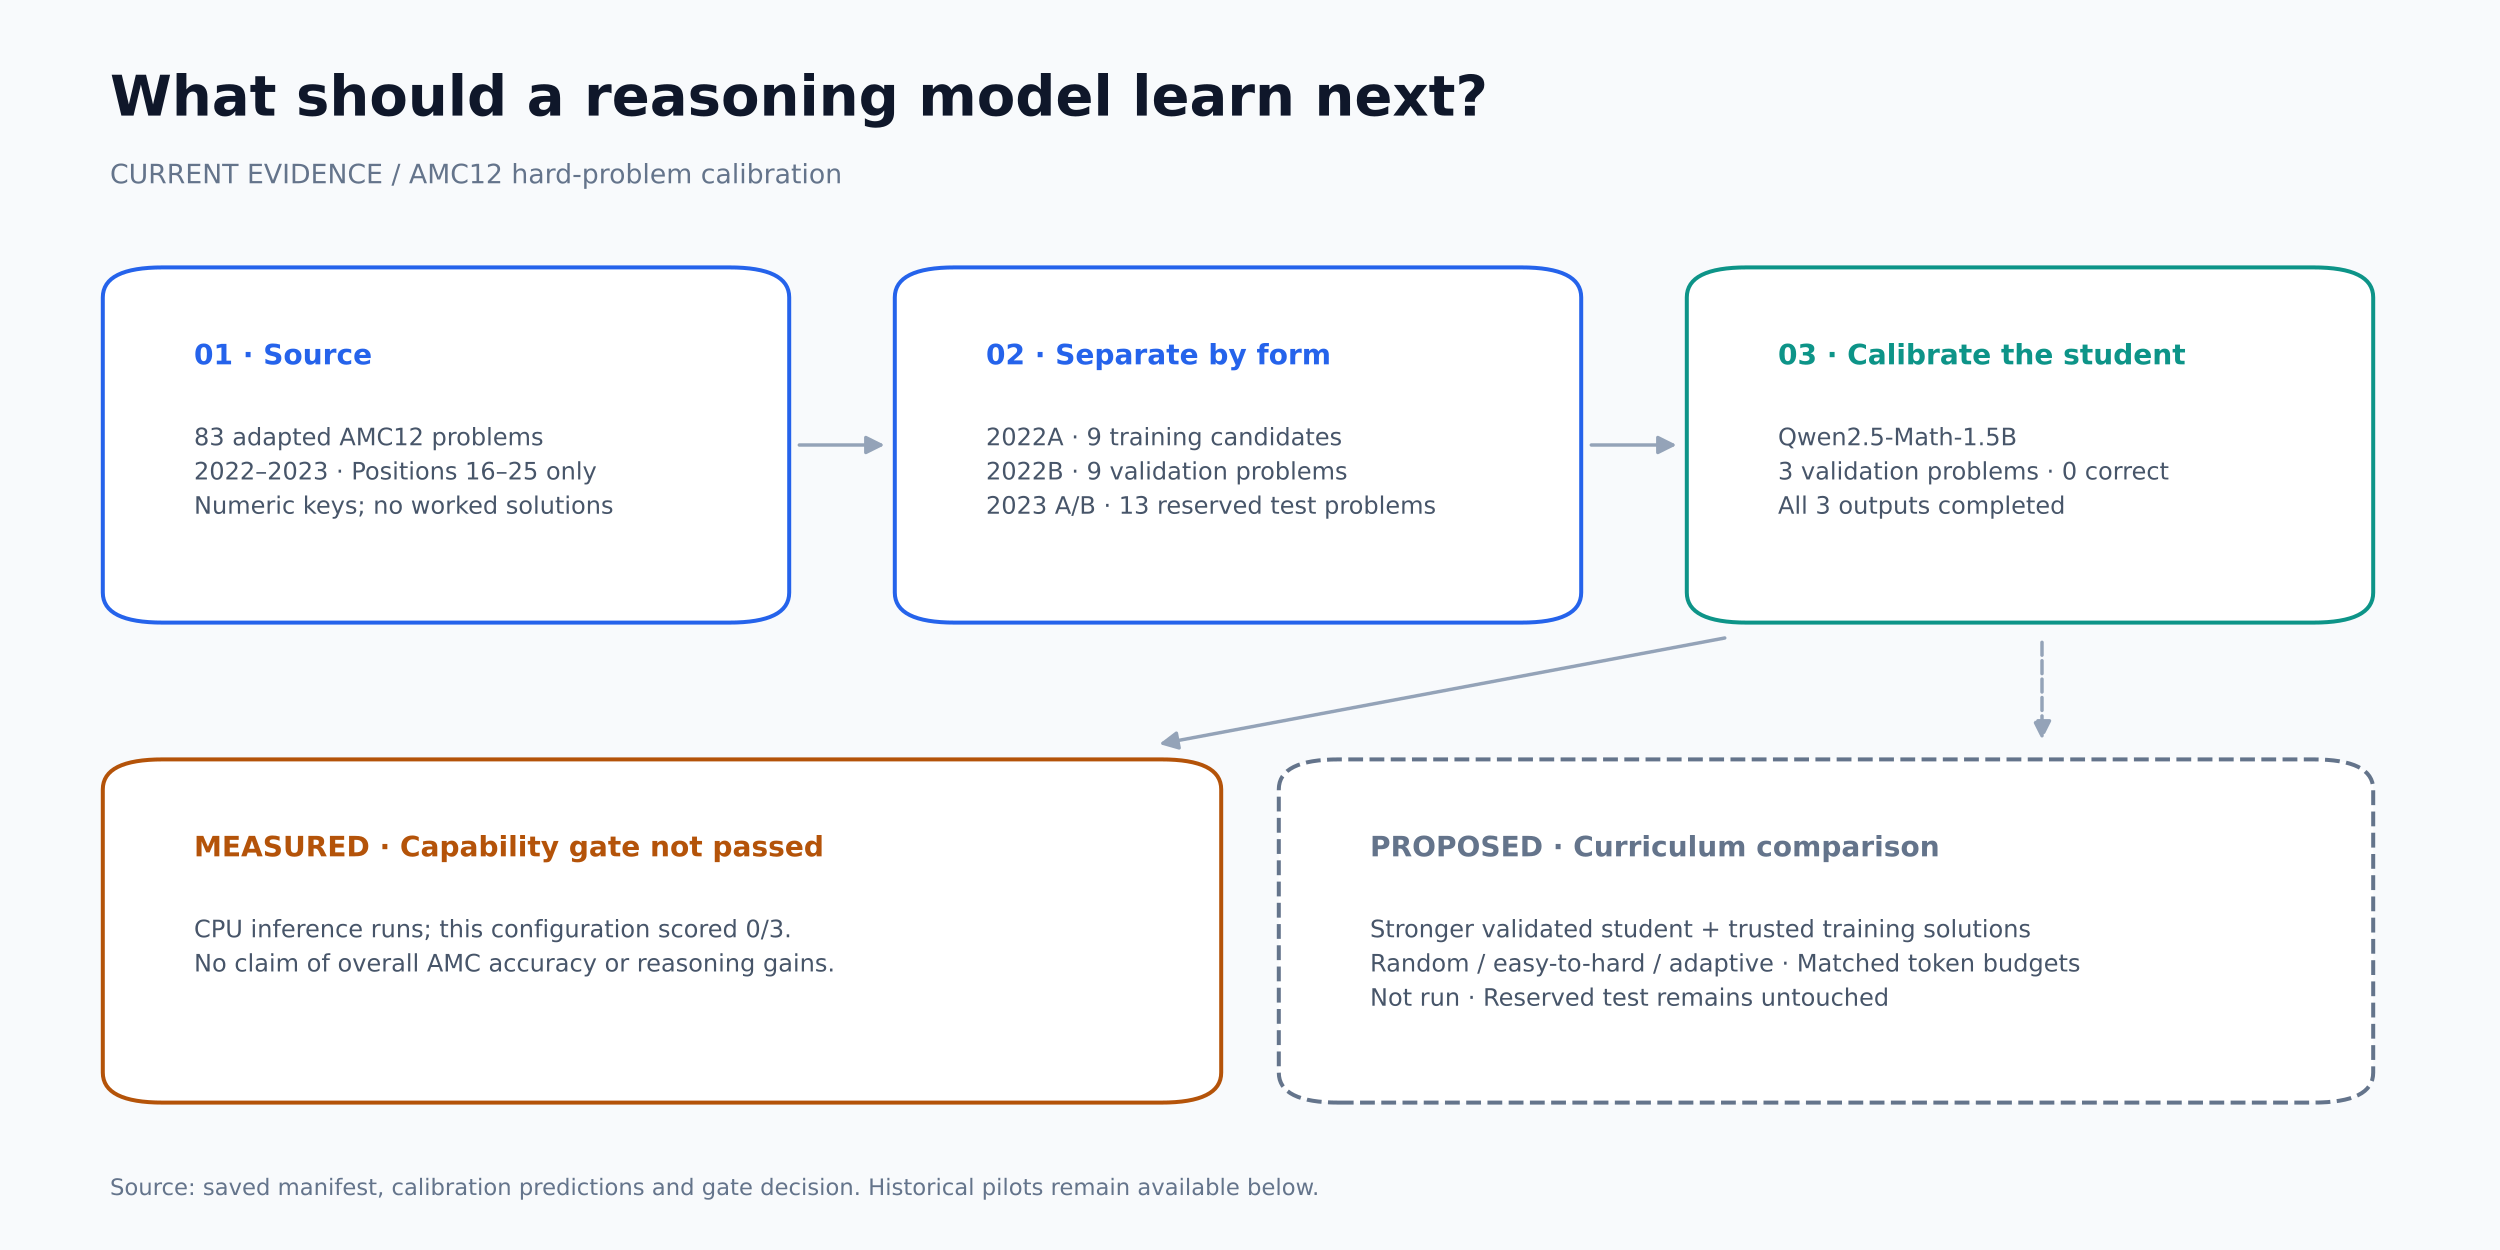
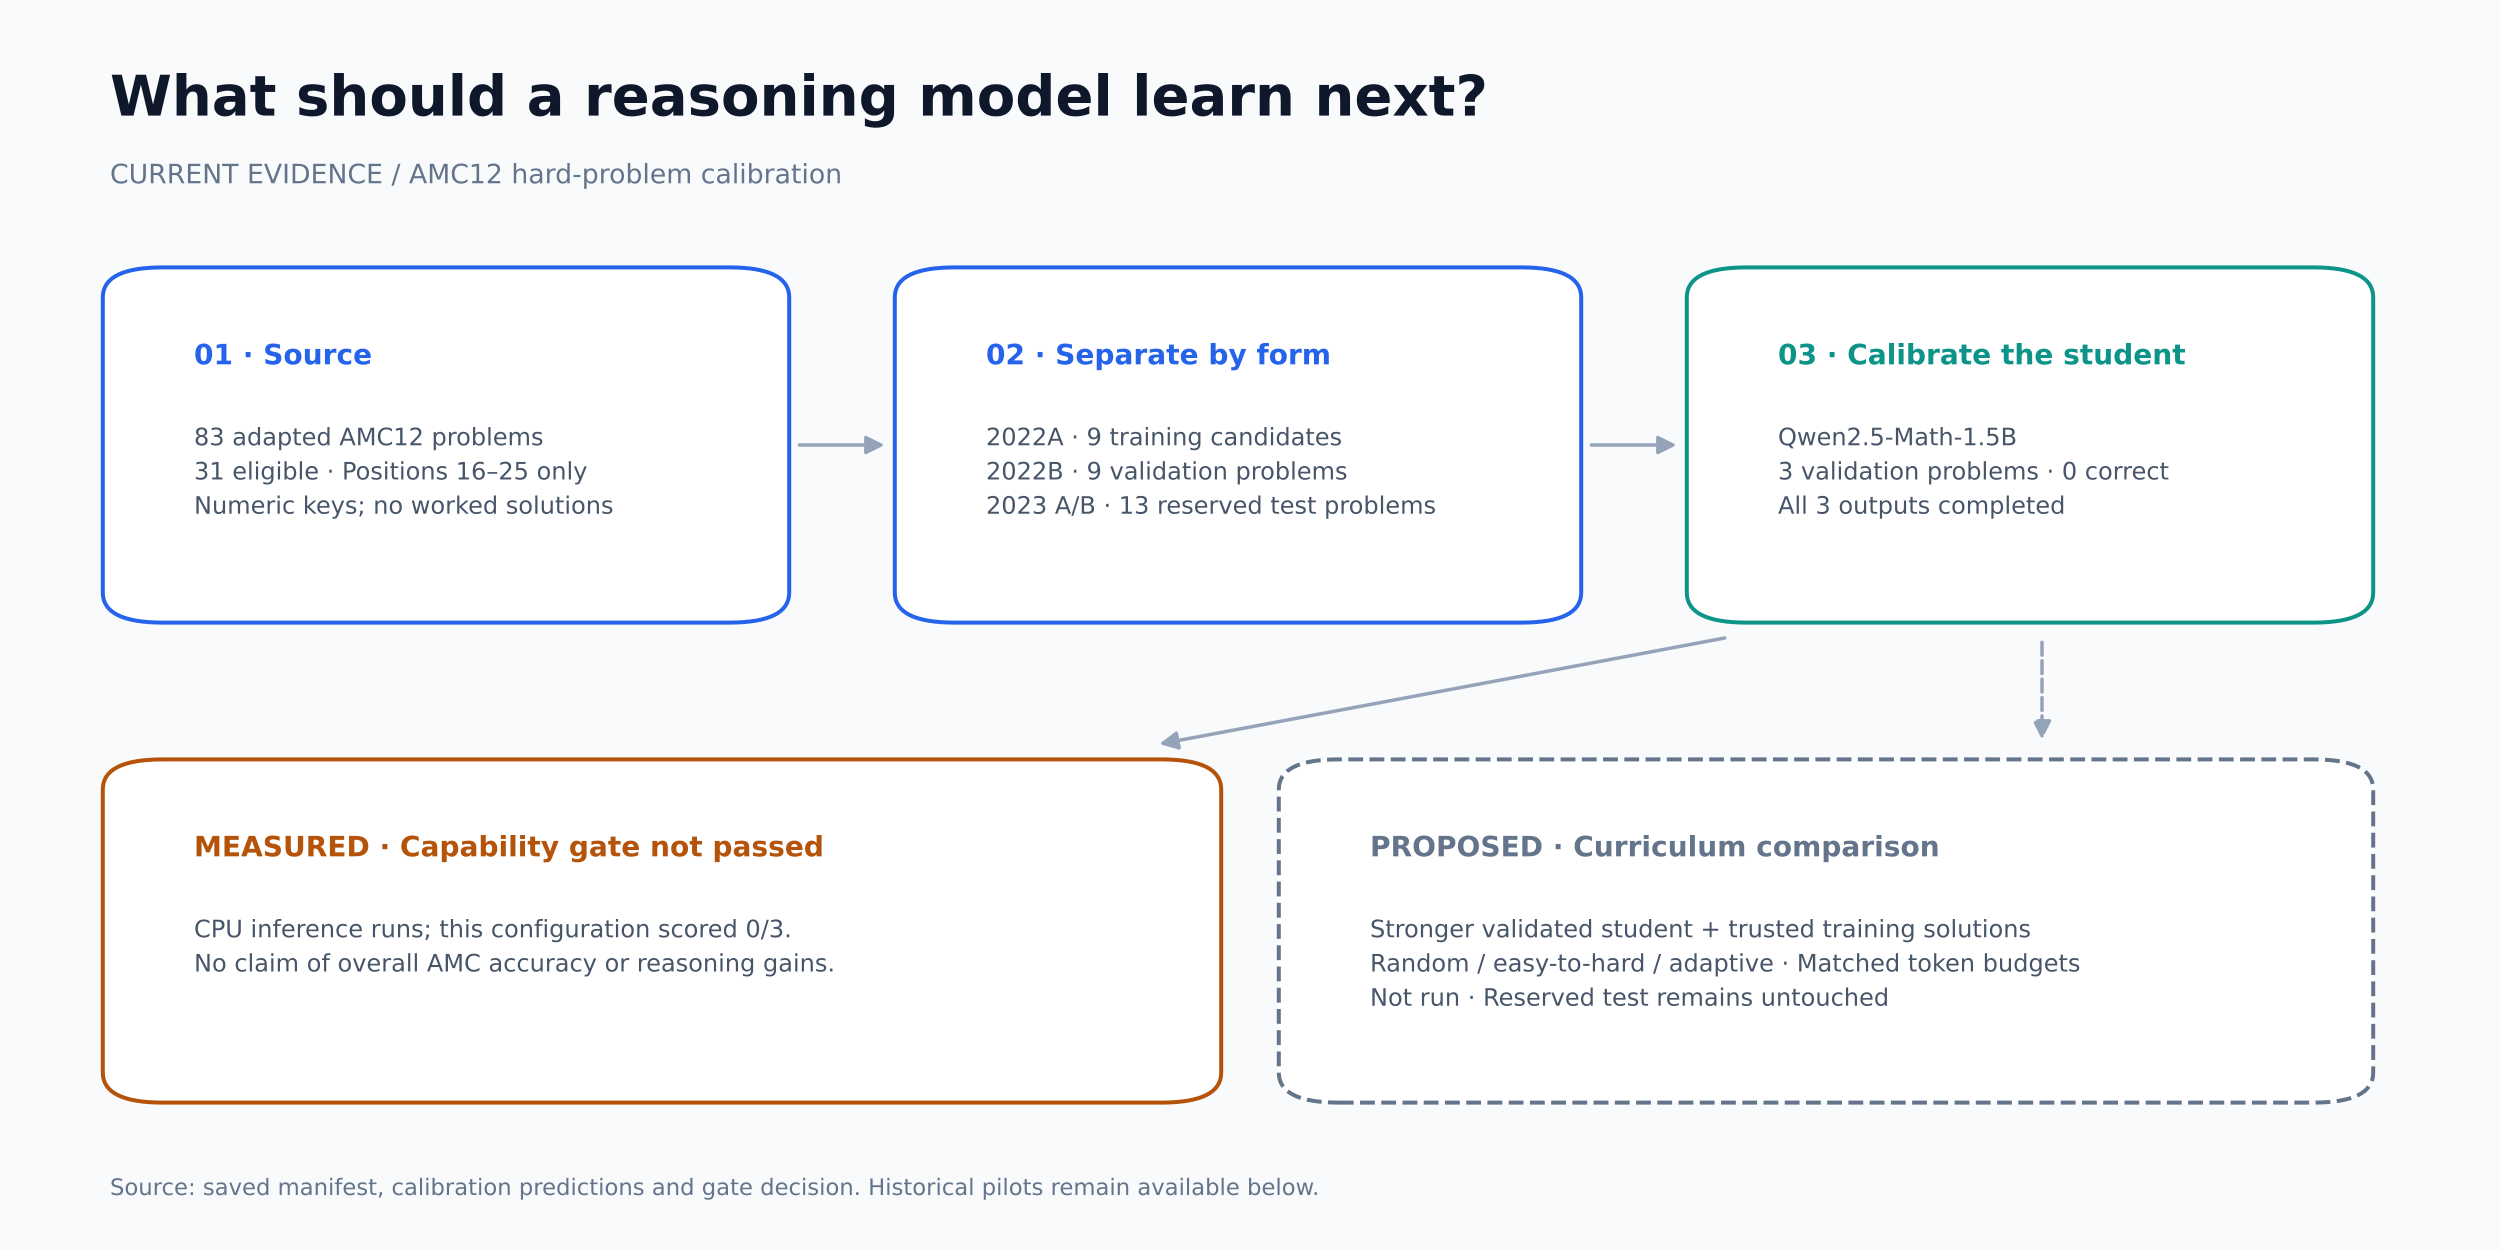
<svg xmlns="http://www.w3.org/2000/svg" width="936pt" height="468pt" viewBox="0 0 936 468" version="1.1">
  <defs>
    <style type="text/css">*{stroke-linejoin: round; stroke-linecap: butt}</style>
  </defs>
  <g id="figure_1">
    <g id="patch_1">
      <path d="M 0 468 L 936 468 L 936 0 L 0 0 z " style="fill: #f8fafc" />
    </g>
    <g id="axes_1">
      <g id="patch_2">
        <path d="M 60.952 233.101 L 273.012 233.101 Q 295.476 233.101 295.476 221.869 L 295.476 111.347 Q 295.476 100.115 273.012 100.115 L 60.952 100.115 Q 38.488 100.115 38.488 111.347 L 38.488 221.869 Q 38.488 233.101 60.952 233.101 z " clip-path="url(#p023a9491af)" style="fill: #ffffff; stroke: #2563eb; stroke-width: 1.5; stroke-linejoin: miter" />
      </g>
      <g id="patch_3">
        <path d="M 357.477 233.101 L 569.537 233.101 Q 592.001 233.101 592.001 221.869 L 592.001 111.347 Q 592.001 100.115 569.537 100.115 L 357.477 100.115 Q 335.013 100.115 335.013 111.347 L 335.013 221.869 Q 335.013 233.101 357.477 233.101 z " clip-path="url(#p023a9491af)" style="fill: #ffffff; stroke: #2563eb; stroke-width: 1.5; stroke-linejoin: miter" />
      </g>
      <g id="patch_4">
        <path d="M 654.002 233.101 L 866.062 233.101 Q 888.526 233.101 888.526 221.869 L 888.526 111.347 Q 888.526 100.115 866.062 100.115 L 654.002 100.115 Q 631.538 100.115 631.538 111.347 L 631.538 221.869 Q 631.538 233.101 654.002 233.101 z " clip-path="url(#p023a9491af)" style="fill: #ffffff; stroke: #0d9488; stroke-width: 1.5; stroke-linejoin: miter" />
      </g>
      <g id="patch_5">
        <path d="M 299.27 166.608 Q 315.242 166.608 329.761 166.608 " clip-path="url(#p023a9491af)" style="fill: none; stroke: #94a3b8; stroke-width: 1.3; stroke-linecap: round" />
        <path d="M 324.161 163.808 L 329.761 166.608 L 324.161 169.408 z " clip-path="url(#p023a9491af)" style="fill: #94a3b8; stroke: #94a3b8; stroke-width: 1.3; stroke-linecap: round" />
      </g>
      <g id="patch_6">
        <path d="M 595.795 166.608 Q 611.767 166.608 626.286 166.608 " clip-path="url(#p023a9491af)" style="fill: none; stroke: #94a3b8; stroke-width: 1.3; stroke-linecap: round" />
        <path d="M 620.686 163.808 L 626.286 166.608 L 620.686 169.408 z " clip-path="url(#p023a9491af)" style="fill: #94a3b8; stroke: #94a3b8; stroke-width: 1.3; stroke-linecap: round" />
      </g>
      <g id="patch_7">
        <path d="M 60.952 412.813 L 434.753 412.813 Q 457.217 412.813 457.217 401.581 L 457.217 295.551 Q 457.217 284.319 434.753 284.319 L 60.952 284.319 Q 38.488 284.319 38.488 295.551 L 38.488 401.581 Q 38.488 412.813 60.952 412.813 z " clip-path="url(#p023a9491af)" style="fill: #ffffff; stroke: #b45309; stroke-width: 1.5; stroke-linejoin: miter" />
      </g>
      <g id="patch_8">
        <path d="M 501.247 412.813 L 866.062 412.813 Q 888.526 412.813 888.526 401.581 L 888.526 295.551 Q 888.526 284.319 866.062 284.319 L 501.247 284.319 Q 478.783 284.319 478.783 295.551 L 478.783 401.581 Q 478.783 412.813 501.247 412.813 z " clip-path="url(#p023a9491af)" style="fill: #ffffff; stroke-dasharray: 5.55,2.4; stroke-dashoffset: 0; stroke: #64748b; stroke-width: 1.5; stroke-linejoin: miter" />
      </g>
      <g id="patch_9">
        <path d="M 645.747 238.861 Q 539.886 258.71 435.452 278.291 " clip-path="url(#p023a9491af)" style="fill: none; stroke: #94a3b8; stroke-width: 1.3; stroke-linecap: round" />
        <path d="M 441.472 280.012 L 435.452 278.291 L 440.44 274.507 z " clip-path="url(#p023a9491af)" style="fill: #94a3b8; stroke: #94a3b8; stroke-width: 1.3; stroke-linecap: round" />
      </g>
      <g id="patch_10">
        <path d="M 764.525 240.492 Q 764.525 258.708 764.525 275.471 " clip-path="url(#p023a9491af)" style="fill: none; stroke-dasharray: 4.81,2.08; stroke-dashoffset: 0; stroke: #94a3b8; stroke-width: 1.3; stroke-linecap: round" />
        <path d="M 767.325 269.871 L 764.525 275.471 L 761.725 269.871 z " clip-path="url(#p023a9491af)" style="fill: #94a3b8; stroke-dasharray: 4.81,2.08; stroke-dashoffset: 0; stroke: #94a3b8; stroke-width: 1.3; stroke-linecap: round" />
      </g>
      <g id="text_1">
        <text style="fill: #0f172a; font: 700 21px 'DejaVu Sans', 'Bitstream Vera Sans', 'Computer Modern Sans Serif', 'Lucida Grande', 'Verdana', 'Geneva', 'Lucid', 'Arial', 'Helvetica', 'Avant Garde', sans-serif; text-anchor: start" x="41.184" y="43.288" transform="rotate(-0 41.184 43.28792)">What should a reasoning model learn next?</text>
      </g>
      <g id="text_2">
        <text style="fill: #64748b; font: 10px 'DejaVu Sans', 'Bitstream Vera Sans', 'Computer Modern Sans Serif', 'Lucida Grande', 'Verdana', 'Geneva', 'Lucid', 'Arial', 'Helvetica', 'Avant Garde', sans-serif; text-anchor: start" x="41.184" y="68.626" transform="rotate(-0 41.184 68.62564)">CURRENT EVIDENCE  /  AMC12 hard-problem calibration</text>
      </g>
      <g id="text_3">
        <text style="fill: #2563eb; font: 700 10.5px 'DejaVu Sans', 'Bitstream Vera Sans', 'Computer Modern Sans Serif', 'Lucida Grande', 'Verdana', 'Geneva', 'Lucid', 'Arial', 'Helvetica', 'Avant Garde', sans-serif; text-anchor: start" x="72.634" y="136.398" transform="rotate(-0 72.6336 136.3976)">01 · Source</text>
      </g>
      <g id="text_4">
        <text style="fill: #475569; font: 9px 'DejaVu Sans', 'Bitstream Vera Sans', 'Computer Modern Sans Serif', 'Lucida Grande', 'Verdana', 'Geneva', 'Lucid', 'Arial', 'Helvetica', 'Avant Garde', sans-serif" transform="translate(72.6336 166.7074)">83 adapted AMC12 problems</text>
-         <text style="fill: #475569; font: 9px 'DejaVu Sans', 'Bitstream Vera Sans', 'Computer Modern Sans Serif', 'Lucida Grande', 'Verdana', 'Geneva', 'Lucid', 'Arial', 'Helvetica', 'Avant Garde', sans-serif" transform="translate(72.6336 179.5209)">2022–2023 · Positions 16–25 only</text>
+         <text style="fill: #475569; font: 9px 'DejaVu Sans', 'Bitstream Vera Sans', 'Computer Modern Sans Serif', 'Lucida Grande', 'Verdana', 'Geneva', 'Lucid', 'Arial', 'Helvetica', 'Avant Garde', sans-serif" transform="translate(72.6336 179.5209)">31 eligible · Positions 16–25 only</text>
        <text style="fill: #475569; font: 9px 'DejaVu Sans', 'Bitstream Vera Sans', 'Computer Modern Sans Serif', 'Lucida Grande', 'Verdana', 'Geneva', 'Lucid', 'Arial', 'Helvetica', 'Avant Garde', sans-serif" transform="translate(72.6336 192.3343)">Numeric keys; no worked solutions</text>
      </g>
      <g id="text_5">
        <text style="fill: #2563eb; font: 700 10.5px 'DejaVu Sans', 'Bitstream Vera Sans', 'Computer Modern Sans Serif', 'Lucida Grande', 'Verdana', 'Geneva', 'Lucid', 'Arial', 'Helvetica', 'Avant Garde', sans-serif; text-anchor: start" x="369.158" y="136.398" transform="rotate(-0 369.1584 136.3976)">02 · Separate by form</text>
      </g>
      <g id="text_6">
        <text style="fill: #475569; font: 9px 'DejaVu Sans', 'Bitstream Vera Sans', 'Computer Modern Sans Serif', 'Lucida Grande', 'Verdana', 'Geneva', 'Lucid', 'Arial', 'Helvetica', 'Avant Garde', sans-serif" transform="translate(369.1584 166.7074)">2022A · 9 training candidates</text>
        <text style="fill: #475569; font: 9px 'DejaVu Sans', 'Bitstream Vera Sans', 'Computer Modern Sans Serif', 'Lucida Grande', 'Verdana', 'Geneva', 'Lucid', 'Arial', 'Helvetica', 'Avant Garde', sans-serif" transform="translate(369.1584 179.5209)">2022B · 9 validation problems</text>
        <text style="fill: #475569; font: 9px 'DejaVu Sans', 'Bitstream Vera Sans', 'Computer Modern Sans Serif', 'Lucida Grande', 'Verdana', 'Geneva', 'Lucid', 'Arial', 'Helvetica', 'Avant Garde', sans-serif" transform="translate(369.1584 192.3343)">2023 A/B · 13 reserved test problems</text>
      </g>
      <g id="text_7">
        <text style="fill: #0d9488; font: 700 10.5px 'DejaVu Sans', 'Bitstream Vera Sans', 'Computer Modern Sans Serif', 'Lucida Grande', 'Verdana', 'Geneva', 'Lucid', 'Arial', 'Helvetica', 'Avant Garde', sans-serif; text-anchor: start" x="665.683" y="136.398" transform="rotate(-0 665.6832 136.3976)">03 · Calibrate the student</text>
      </g>
      <g id="text_8">
        <text style="fill: #475569; font: 9px 'DejaVu Sans', 'Bitstream Vera Sans', 'Computer Modern Sans Serif', 'Lucida Grande', 'Verdana', 'Geneva', 'Lucid', 'Arial', 'Helvetica', 'Avant Garde', sans-serif" transform="translate(665.6832 166.7074)">Qwen2.5-Math-1.5B</text>
        <text style="fill: #475569; font: 9px 'DejaVu Sans', 'Bitstream Vera Sans', 'Computer Modern Sans Serif', 'Lucida Grande', 'Verdana', 'Geneva', 'Lucid', 'Arial', 'Helvetica', 'Avant Garde', sans-serif" transform="translate(665.6832 179.5209)">3 validation problems · 0 correct</text>
        <text style="fill: #475569; font: 9px 'DejaVu Sans', 'Bitstream Vera Sans', 'Computer Modern Sans Serif', 'Lucida Grande', 'Verdana', 'Geneva', 'Lucid', 'Arial', 'Helvetica', 'Avant Garde', sans-serif" transform="translate(665.6832 192.3343)">All 3 outputs completed</text>
      </g>
      <g id="text_9">
        <text style="fill: #b45309; font: 700 10.5px 'DejaVu Sans', 'Bitstream Vera Sans', 'Computer Modern Sans Serif', 'Lucida Grande', 'Verdana', 'Geneva', 'Lucid', 'Arial', 'Helvetica', 'Avant Garde', sans-serif; text-anchor: start" x="72.634" y="320.602" transform="rotate(-0 72.6336 320.6024)">MEASURED · Capability gate not passed</text>
      </g>
      <g id="text_10">
        <text style="fill: #475569; font: 9px 'DejaVu Sans', 'Bitstream Vera Sans', 'Computer Modern Sans Serif', 'Lucida Grande', 'Verdana', 'Geneva', 'Lucid', 'Arial', 'Helvetica', 'Avant Garde', sans-serif" transform="translate(72.6336 350.9122)">CPU inference runs; this configuration scored 0/3.</text>
        <text style="fill: #475569; font: 9px 'DejaVu Sans', 'Bitstream Vera Sans', 'Computer Modern Sans Serif', 'Lucida Grande', 'Verdana', 'Geneva', 'Lucid', 'Arial', 'Helvetica', 'Avant Garde', sans-serif" transform="translate(72.6336 363.7257)">No claim of overall AMC accuracy or reasoning gains.</text>
      </g>
      <g id="text_11">
        <text style="fill: #64748b; font: 700 10.5px 'DejaVu Sans', 'Bitstream Vera Sans', 'Computer Modern Sans Serif', 'Lucida Grande', 'Verdana', 'Geneva', 'Lucid', 'Arial', 'Helvetica', 'Avant Garde', sans-serif; text-anchor: start" x="512.928" y="320.602" transform="rotate(-0 512.928 320.6024)">PROPOSED · Curriculum comparison</text>
      </g>
      <g id="text_12">
        <text style="fill: #475569; font: 9px 'DejaVu Sans', 'Bitstream Vera Sans', 'Computer Modern Sans Serif', 'Lucida Grande', 'Verdana', 'Geneva', 'Lucid', 'Arial', 'Helvetica', 'Avant Garde', sans-serif" transform="translate(512.928 350.9122)">Stronger validated student + trusted training solutions</text>
        <text style="fill: #475569; font: 9px 'DejaVu Sans', 'Bitstream Vera Sans', 'Computer Modern Sans Serif', 'Lucida Grande', 'Verdana', 'Geneva', 'Lucid', 'Arial', 'Helvetica', 'Avant Garde', sans-serif" transform="translate(512.928 363.7257)">Random / easy-to-hard / adaptive · Matched token budgets</text>
        <text style="fill: #475569; font: 9px 'DejaVu Sans', 'Bitstream Vera Sans', 'Computer Modern Sans Serif', 'Lucida Grande', 'Verdana', 'Geneva', 'Lucid', 'Arial', 'Helvetica', 'Avant Garde', sans-serif" transform="translate(512.928 376.5391)">Not run · Reserved test remains untouched</text>
      </g>
      <g id="text_13">
        <text style="fill: #64748b; font: 8.5px 'DejaVu Sans', 'Bitstream Vera Sans', 'Computer Modern Sans Serif', 'Lucida Grande', 'Verdana', 'Geneva', 'Lucid', 'Arial', 'Helvetica', 'Avant Garde', sans-serif; text-anchor: start" x="41.184" y="447.408" transform="rotate(-0 41.184 447.408)">Source: saved manifest, calibration predictions and gate decision. Historical pilots remain available below.</text>
      </g>
    </g>
  </g>
  <defs>
    <clipPath id="p023a9491af">
      <rect x="18.72" y="9.36" width="898.56" height="449.28" />
    </clipPath>
  </defs>
</svg>
